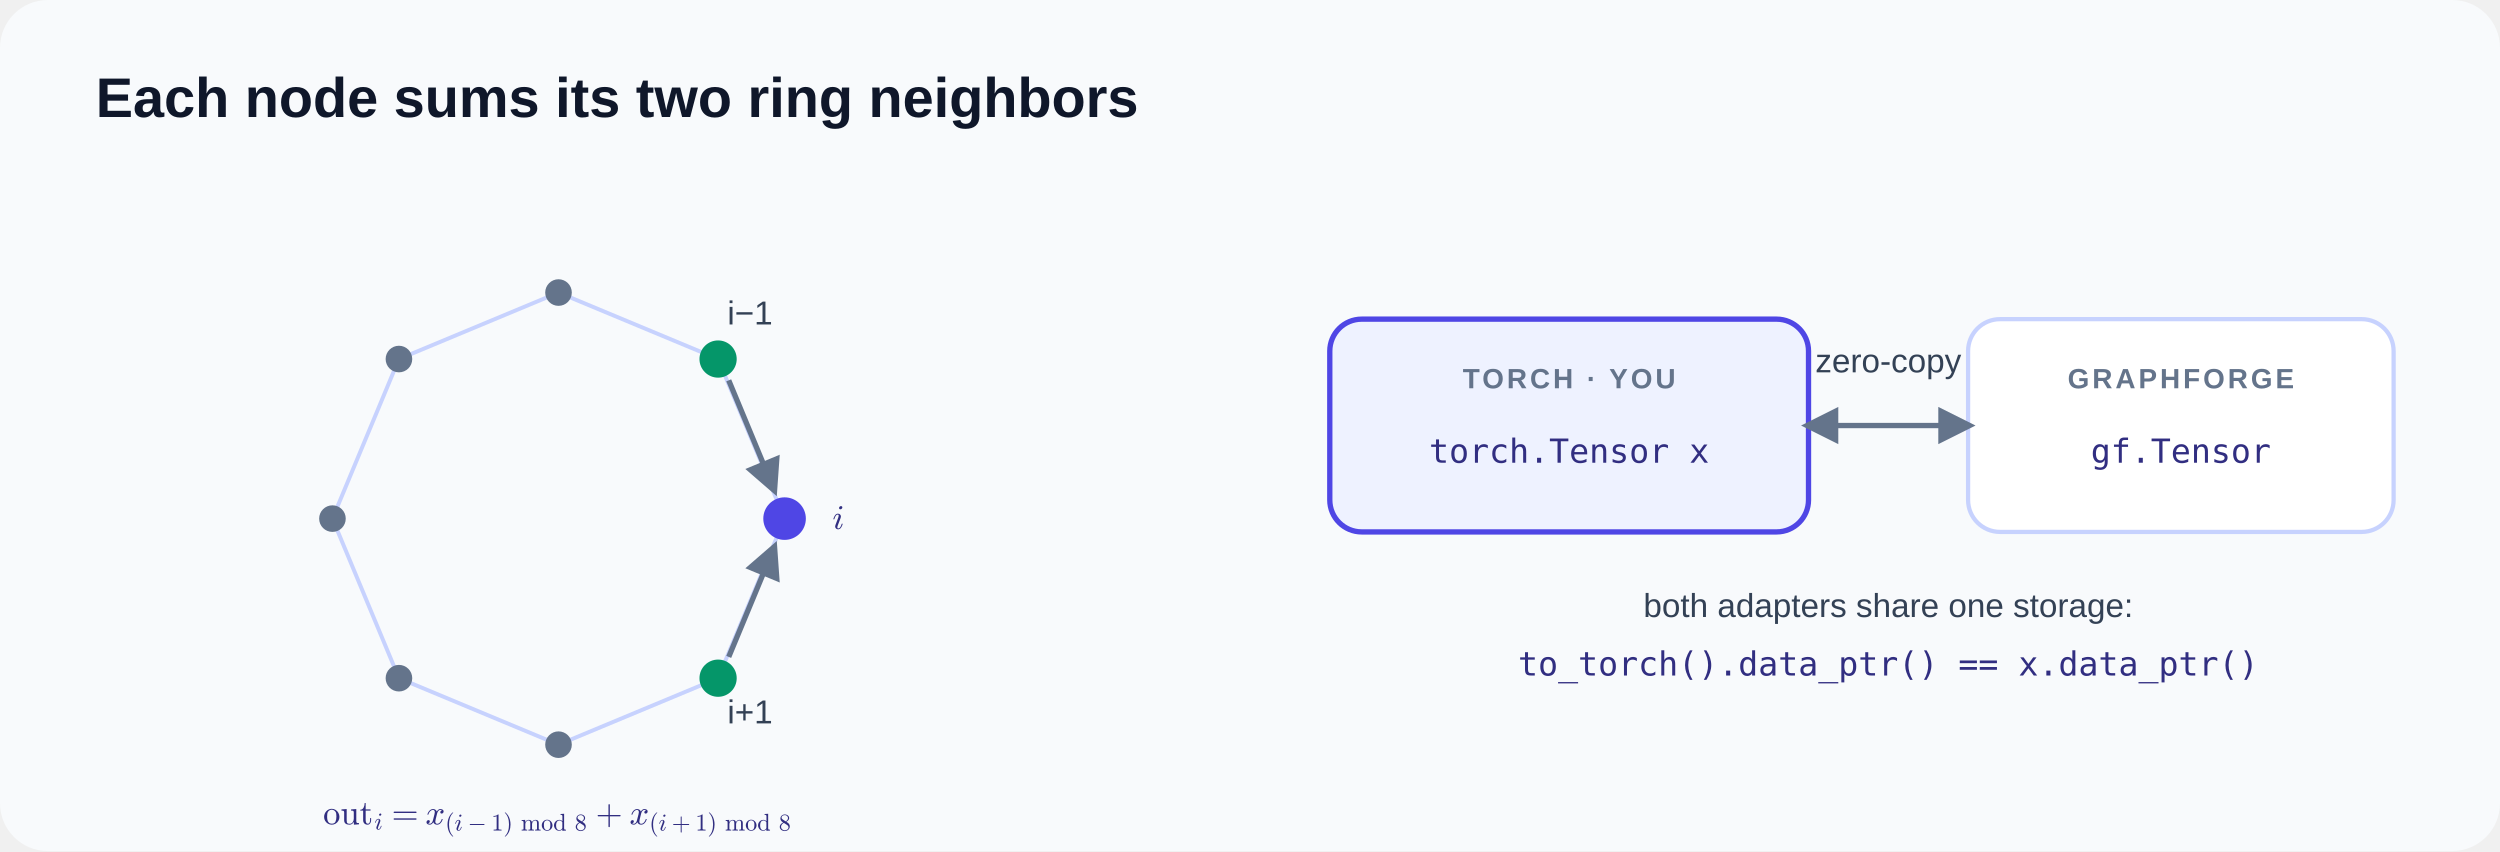
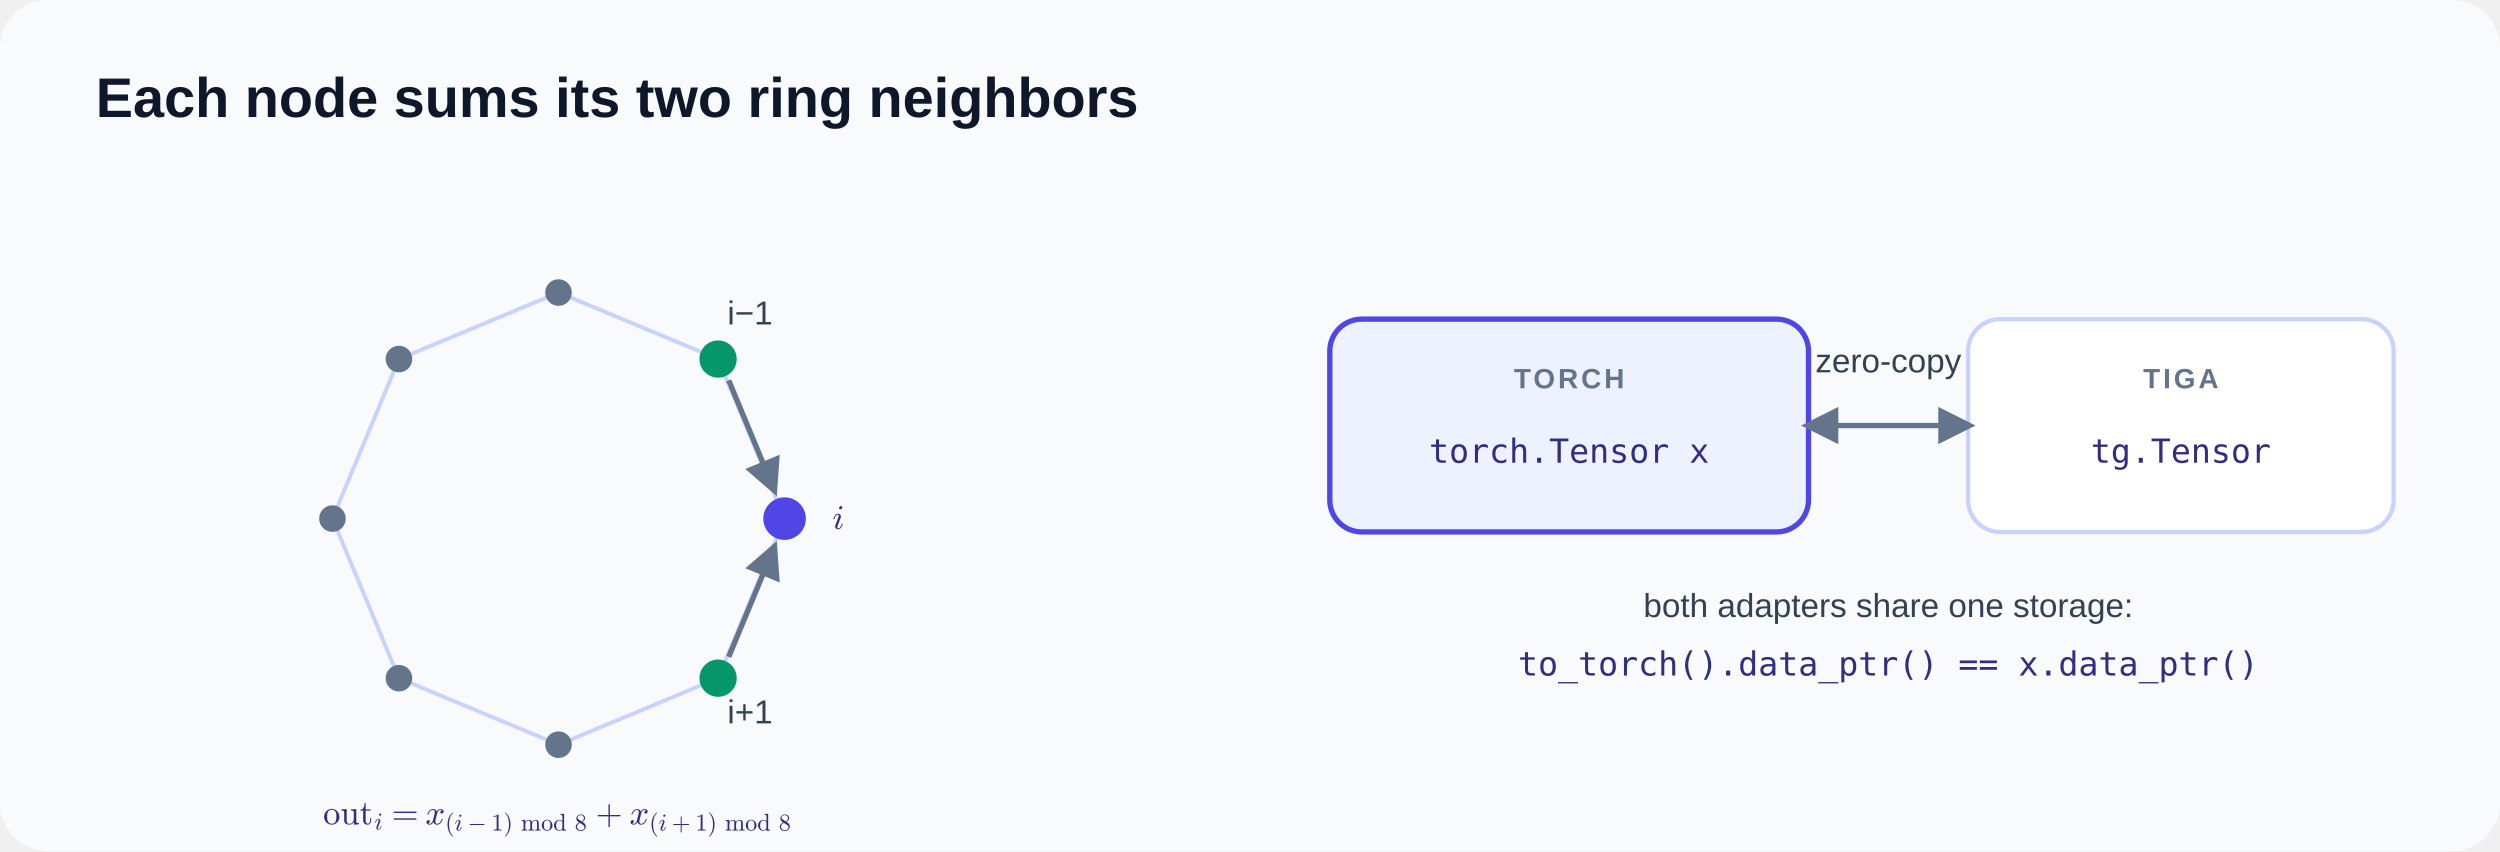
<svg xmlns="http://www.w3.org/2000/svg" xmlns:xlink="http://www.w3.org/1999/xlink" width="940" height="320" viewBox="0 0 940 320" role="img" aria-labelledby="title desc">
  <defs>
    <marker id="mpArrow" viewBox="0 0 10 10" refX="8" refY="5" markerWidth="7" markerHeight="7" orient="auto-start-reverse">
      <path d="M0 0l10 5-10 5z" fill="#64748b" />
    </marker>
    <style>
      text{font-family:Arial,sans-serif}
      .title{font-size:21px;font-weight:700;fill:#0f172a}
      .stage{font-size:10.5px;font-weight:700;fill:#64748b;letter-spacing:1.1px}
      .body{font-size:12.5px;fill:#334155}
      .mono{font-family:Consolas,monospace;font-size:12.5px;fill:#312e81}
      .flow{fill:none;stroke:#64748b;stroke-width:2;marker-end:url(#mpArrow)}
      .box{fill:#ffffff;stroke:#c7d2fe;stroke-width:1.6}
      .userBox{fill:#eef2ff;stroke:#4f46e5;stroke-width:2}
    </style>
  </defs>
  <rect width="940" height="320" rx="18" fill="#f8fafc" />
  <text x="36" y="44" class="title">Each node sums its two ring neighbors</text>
  <g stroke="#c7d2fe" stroke-width="1.5">
    <line x1="295" y1="195" x2="270" y2="135" />
    <line x1="270" y1="135" x2="210" y2="110" />
    <line x1="210" y1="110" x2="150" y2="135" />
    <line x1="150" y1="135" x2="125" y2="195" />
    <line x1="125" y1="195" x2="150" y2="255" />
    <line x1="150" y1="255" x2="210" y2="280" />
    <line x1="210" y1="280" x2="270" y2="255" />
    <line x1="270" y1="255" x2="295" y2="195" />
  </g>
  <circle cx="210" cy="110" r="5" fill="#64748b" />
  <circle cx="150" cy="135" r="5" fill="#64748b" />
  <circle cx="125" cy="195" r="5" fill="#64748b" />
  <circle cx="150" cy="255" r="5" fill="#64748b" />
  <circle cx="210" cy="280" r="5" fill="#64748b" />
  <circle cx="270" cy="135" r="7" fill="#059669" />
  <circle cx="270" cy="255" r="7" fill="#059669" />
  <circle cx="295" cy="195" r="8" fill="#4f46e5" />
  <path d="M274 143 L291 184" class="flow" />
  <path d="M274 247 L291 206" class="flow" />
  <g transform="translate(313.00 190.00)" fill="#312e81">
    <g id="text_1">
      <g transform="translate(0 9) scale(0.13 -0.13)">
        <defs>
          <path id="m0-Cmmi10-37" d="M 500 459  Q 500 578 550 709  L 1069 2088  Q 1153 2322 1153 2472  Q 1153 2663 1013 2663  Q 759 2663 595 2402  Q 431 2141 353 1819  Q 341 1778 300 1778  L 225 1778  Q 172 1778 172 1838  L 172 1856  Q 275 2238 487 2533  Q 700 2828 1025 2828  Q 1253 2828 1411 2678  Q 1569 2528 1569 2297  Q 1569 2178 1516 2047  L 997 672  Q 909 459 909 288  Q 909 97 1056 97  Q 1306 97 1473 364  Q 1641 631 1709 941  Q 1722 978 1759 978  L 1838 978  Q 1863 978 1878 961  Q 1894 944 1894 922  Q 1894 916 1888 903  Q 1800 541 1583 234  Q 1366 -72 1044 -72  Q 819 -72 659 83  Q 500 238 500 459  z M 1222 3878  Q 1222 4013 1334 4122  Q 1447 4231 1581 4231  Q 1691 4231 1761 4164  Q 1831 4097 1831 3994  Q 1831 3850 1717 3742  Q 1603 3634 1466 3634  Q 1363 3634 1292 3704  Q 1222 3775 1222 3878  z " transform="scale(0.015625)" />
        </defs>
        <use xlink:href="#m0-Cmmi10-37" transform="translate(0 0.890625)" />
      </g>
    </g>
  </g>
  <text x="282" y="122" text-anchor="middle" class="body">i−1</text>
  <text x="282" y="272" text-anchor="middle" class="body">i+1</text>
  <g transform="translate(121.50 302.00)" fill="#312e81">
    <g id="text_1">
      <g transform="translate(0 8) scale(0.13 -0.13)">
        <defs>
          <path id="m1-Cmr10-42" d="M 1600 -72  Q 1216 -72 887 123  Q 559 319 368 647  Q 178 975 178 1363  Q 178 1656 283 1928  Q 388 2200 583 2414  Q 778 2628 1037 2748  Q 1297 2869 1600 2869  Q 1994 2869 2317 2661  Q 2641 2453 2828 2104  Q 3016 1756 3016 1363  Q 3016 978 2825 648  Q 2634 319 2307 123  Q 1981 -72 1600 -72  z M 1600 116  Q 2113 116 2284 487  Q 2456 859 2456 1434  Q 2456 1756 2422 1967  Q 2388 2178 2272 2350  Q 2200 2456 2089 2536  Q 1978 2616 1854 2658  Q 1731 2700 1600 2700  Q 1400 2700 1220 2609  Q 1041 2519 922 2350  Q 803 2169 770 1951  Q 738 1734 738 1434  Q 738 1075 800 789  Q 863 503 1052 309  Q 1241 116 1600 116  z " transform="scale(0.015625)" />
          <path id="m1-Cmr10-5a" d="M 691 763  L 691 2175  Q 691 2347 639 2423  Q 588 2500 491 2517  Q 394 2534 191 2534  L 191 2759  L 1159 2828  L 1159 763  Q 1159 513 1195 373  Q 1231 234 1348 165  Q 1466 97 1722 97  Q 2066 97 2269 384  Q 2472 672 2472 1038  L 2472 2175  Q 2472 2347 2419 2423  Q 2366 2500 2270 2517  Q 2175 2534 1972 2534  L 1972 2759  L 2938 2828  L 2938 581  Q 2938 413 2989 336  Q 3041 259 3137 242  Q 3234 225 3438 225  L 3438 0  L 2491 -72  L 2491 469  Q 2372 228 2159 78  Q 1947 -72 1691 -72  Q 1231 -72 961 123  Q 691 319 691 763  z " transform="scale(0.015625)" />
          <path id="m1-Cmr10-1c" d="M 653 769  L 653 2534  L 122 2534  L 122 2700  Q 541 2700 737 3090  Q 934 3481 934 3938  L 1119 3938  L 1119 2759  L 2022 2759  L 2022 2534  L 1119 2534  L 1119 781  Q 1119 516 1208 316  Q 1297 116 1528 116  Q 1747 116 1844 327  Q 1941 538 1941 781  L 1941 1159  L 2125 1159  L 2125 769  Q 2125 569 2051 373  Q 1978 178 1834 53  Q 1691 -72 1484 -72  Q 1100 -72 876 158  Q 653 388 653 769  z " transform="scale(0.015625)" />
          <path id="m1-Cmmi10-37" d="M 500 459  Q 500 578 550 709  L 1069 2088  Q 1153 2322 1153 2472  Q 1153 2663 1013 2663  Q 759 2663 595 2402  Q 431 2141 353 1819  Q 341 1778 300 1778  L 225 1778  Q 172 1778 172 1838  L 172 1856  Q 275 2238 487 2533  Q 700 2828 1025 2828  Q 1253 2828 1411 2678  Q 1569 2528 1569 2297  Q 1569 2178 1516 2047  L 997 672  Q 909 459 909 288  Q 909 97 1056 97  Q 1306 97 1473 364  Q 1641 631 1709 941  Q 1722 978 1759 978  L 1838 978  Q 1863 978 1878 961  Q 1894 944 1894 922  Q 1894 916 1888 903  Q 1800 541 1583 234  Q 1366 -72 1044 -72  Q 819 -72 659 83  Q 500 238 500 459  z M 1222 3878  Q 1222 4013 1334 4122  Q 1447 4231 1581 4231  Q 1691 4231 1761 4164  Q 1831 4097 1831 3994  Q 1831 3850 1717 3742  Q 1603 3634 1466 3634  Q 1363 3634 1292 3704  Q 1222 3775 1222 3878  z " transform="scale(0.015625)" />
          <path id="m1-Cmr10-29" d="M 481 850  Q 428 850 393 890  Q 359 931 359 978  Q 359 1031 393 1068  Q 428 1106 481 1106  L 4500 1106  Q 4547 1106 4581 1068  Q 4616 1031 4616 978  Q 4616 931 4581 890  Q 4547 850 4500 850  L 481 850  z M 481 2094  Q 428 2094 393 2131  Q 359 2169 359 2222  Q 359 2269 393 2309  Q 428 2350 481 2350  L 4500 2350  Q 4547 2350 4581 2309  Q 4616 2269 4616 2222  Q 4616 2169 4581 2131  Q 4547 2094 4500 2094  L 481 2094  z " transform="scale(0.015625)" />
          <path id="m1-Cmmi10-3f" d="M 500 184  Q 613 97 819 97  Q 1019 97 1172 289  Q 1325 481 1381 709  L 1672 1844  Q 1741 2153 1741 2266  Q 1741 2425 1652 2544  Q 1563 2663 1403 2663  Q 1200 2663 1022 2536  Q 844 2409 722 2214  Q 600 2019 550 1819  Q 538 1778 500 1778  L 422 1778  Q 372 1778 372 1838  L 372 1856  Q 434 2094 584 2320  Q 734 2547 951 2687  Q 1169 2828 1416 2828  Q 1650 2828 1839 2703  Q 2028 2578 2106 2363  Q 2216 2559 2386 2693  Q 2556 2828 2759 2828  Q 2897 2828 3040 2779  Q 3184 2731 3275 2631  Q 3366 2531 3366 2381  Q 3366 2219 3261 2101  Q 3156 1984 2994 1984  Q 2891 1984 2822 2050  Q 2753 2116 2753 2216  Q 2753 2350 2845 2451  Q 2938 2553 3066 2572  Q 2950 2663 2747 2663  Q 2541 2663 2389 2472  Q 2238 2281 2175 2047  L 1894 916  Q 1825 659 1825 494  Q 1825 331 1917 214  Q 2009 97 2163 97  Q 2463 97 2698 361  Q 2934 625 3009 941  Q 3022 978 3059 978  L 3138 978  Q 3163 978 3178 961  Q 3194 944 3194 922  Q 3194 916 3188 903  Q 3097 522 2806 225  Q 2516 -72 2150 -72  Q 1916 -72 1727 54  Q 1538 181 1459 397  Q 1359 209 1182 68  Q 1006 -72 806 -72  Q 669 -72 523 -23  Q 378 25 287 125  Q 197 225 197 378  Q 197 528 301 651  Q 406 775 563 775  Q 669 775 741 711  Q 813 647 813 544  Q 813 409 723 309  Q 634 209 500 184  z " transform="scale(0.015625)" />
          <path id="m1-Cmr10-77" d="M 1984 -1588  Q 1628 -1306 1370 -942  Q 1113 -578 948 -165  Q 784 247 703 697  Q 622 1147 622 1600  Q 622 2059 703 2509  Q 784 2959 951 3375  Q 1119 3791 1378 4153  Q 1638 4516 1984 4788  Q 1984 4800 2016 4800  L 2075 4800  Q 2094 4800 2109 4783  Q 2125 4766 2125 4744  Q 2125 4716 2113 4703  Q 1800 4397 1592 4047  Q 1384 3697 1257 3301  Q 1131 2906 1075 2482  Q 1019 2059 1019 1600  Q 1019 -434 2106 -1491  Q 2125 -1509 2125 -1544  Q 2125 -1559 2108 -1579  Q 2091 -1600 2075 -1600  L 2016 -1600  Q 1984 -1600 1984 -1588  z " transform="scale(0.015625)" />
          <path id="m1-Cmsy10-11" d="M 653 1472  Q 600 1472 565 1512  Q 531 1553 531 1600  Q 531 1647 565 1687  Q 600 1728 653 1728  L 4325 1728  Q 4375 1728 4408 1687  Q 4441 1647 4441 1600  Q 4441 1553 4408 1512  Q 4375 1472 4325 1472  L 653 1472  z " transform="scale(0.015625)" />
          <path id="m1-Cmr10-64" d="M 594 0  L 594 225  Q 1394 225 1394 428  L 1394 3788  Q 1063 3628 556 3628  L 556 3853  Q 1341 3853 1741 4263  L 1831 4263  Q 1853 4263 1873 4245  Q 1894 4228 1894 4206  L 1894 428  Q 1894 225 2694 225  L 2694 0  L 594 0  z " transform="scale(0.015625)" />
          <path id="m1-Cmr10-44" d="M 416 -1600  Q 359 -1600 359 -1544  Q 359 -1516 372 -1503  Q 1466 -434 1466 1600  Q 1466 3634 384 4691  Q 359 4706 359 4744  Q 359 4766 376 4783  Q 394 4800 416 4800  L 475 4800  Q 494 4800 506 4788  Q 966 4425 1272 3906  Q 1578 3388 1720 2800  Q 1863 2213 1863 1600  Q 1863 1147 1786 708  Q 1709 269 1542 -157  Q 1375 -584 1119 -945  Q 863 -1306 506 -1588  Q 494 -1600 475 -1600  L 416 -1600  z " transform="scale(0.015625)" />
          <path id="m1-Cmr10-38" d="M 191 0  L 191 225  Q 409 225 550 259  Q 691 294 691 428  L 691 2175  Q 691 2347 639 2423  Q 588 2500 491 2517  Q 394 2534 191 2534  L 191 2759  L 1119 2828  L 1119 2203  Q 1247 2478 1498 2653  Q 1750 2828 2047 2828  Q 2784 2828 2913 2228  Q 3041 2497 3287 2662  Q 3534 2828 3828 2828  Q 4119 2828 4317 2734  Q 4516 2641 4616 2448  Q 4716 2256 4716 1966  L 4716 428  Q 4716 294 4858 259  Q 5000 225 5216 225  L 5216 0  L 3750 0  L 3750 225  Q 3969 225 4109 259  Q 4250 294 4250 428  L 4250 1947  Q 4250 2269 4159 2466  Q 4069 2663 3788 2663  Q 3419 2663 3178 2366  Q 2938 2069 2938 1691  L 2938 428  Q 2938 294 3078 259  Q 3219 225 3438 225  L 3438 0  L 1972 0  L 1972 225  Q 2191 225 2331 259  Q 2472 294 2472 428  L 2472 1947  Q 2472 2259 2381 2461  Q 2291 2663 2009 2663  Q 1638 2663 1398 2366  Q 1159 2069 1159 1691  L 1159 428  Q 1159 294 1300 259  Q 1441 225 1656 225  L 1656 0  L 191 0  z " transform="scale(0.015625)" />
          <path id="m1-Cmr10-49" d="M 1563 -72  Q 1184 -72 871 133  Q 559 338 386 672  Q 213 1006 213 1381  Q 213 1769 402 2101  Q 591 2434 916 2631  Q 1241 2828 1631 2828  Q 1866 2828 2075 2729  Q 2284 2631 2438 2456  L 2438 3788  Q 2438 3959 2386 4036  Q 2334 4113 2239 4130  Q 2144 4147 1941 4147  L 1941 4372  L 2888 4441  L 2888 581  Q 2888 413 2939 336  Q 2991 259 3086 242  Q 3181 225 3384 225  L 3384 0  L 2419 -72  L 2419 331  Q 2253 141 2025 34  Q 1797 -72 1563 -72  z M 909 556  Q 1019 347 1201 222  Q 1384 97 1600 97  Q 1866 97 2087 250  Q 2309 403 2419 647  L 2419 2181  Q 2344 2322 2230 2433  Q 2116 2544 1973 2603  Q 1831 2663 1672 2663  Q 1338 2663 1134 2473  Q 931 2284 850 1990  Q 769 1697 769 1375  Q 769 1119 795 928  Q 822 738 909 556  z " transform="scale(0.015625)" />
          <path id="m1-Cmr10-4d" d="M 269 972  Q 269 1356 522 1651  Q 775 1947 1172 2144  L 934 2297  Q 716 2441 578 2680  Q 441 2919 441 3181  Q 441 3488 602 3734  Q 763 3981 1030 4122  Q 1297 4263 1600 4263  Q 1884 4263 2148 4147  Q 2413 4031 2583 3815  Q 2753 3600 2753 3303  Q 2753 3088 2651 2903  Q 2550 2719 2373 2572  Q 2197 2425 1997 2322  L 2363 2088  Q 2616 1922 2770 1653  Q 2925 1384 2925 1088  Q 2925 741 2739 456  Q 2553 172 2247 15  Q 1941 -141 1600 -141  Q 1269 -141 961 -6  Q 653 128 461 383  Q 269 638 269 972  z M 616 972  Q 616 719 755 509  Q 894 300 1122 181  Q 1350 63 1600 63  Q 1972 63 2275 280  Q 2578 497 2578 856  Q 2578 978 2529 1098  Q 2481 1219 2395 1317  Q 2309 1416 2203 1478  L 1344 2034  Q 1144 1928 976 1765  Q 809 1603 712 1400  Q 616 1197 616 972  z M 1056 2925  L 1831 2425  Q 2100 2581 2272 2803  Q 2444 3025 2444 3303  Q 2444 3519 2323 3698  Q 2203 3878 2009 3978  Q 1816 4078 1594 4078  Q 1400 4078 1203 4003  Q 1006 3928 878 3779  Q 750 3631 750 3431  Q 750 3131 1056 2925  z " transform="scale(0.015625)" />
          <path id="m1-Cmr10-4c" d="M 481 1472  Q 428 1472 393 1512  Q 359 1553 359 1600  Q 359 1647 393 1687  Q 428 1728 481 1728  L 2363 1728  L 2363 3616  Q 2363 3666 2400 3698  Q 2438 3731 2491 3731  Q 2538 3731 2578 3698  Q 2619 3666 2619 3616  L 2619 1728  L 4500 1728  Q 4547 1728 4581 1687  Q 4616 1647 4616 1600  Q 4616 1553 4581 1512  Q 4547 1472 4500 1472  L 2619 1472  L 2619 -416  Q 2619 -466 2578 -498  Q 2538 -531 2491 -531  Q 2438 -531 2400 -498  Q 2363 -466 2363 -416  L 2363 1472  L 481 1472  z " transform="scale(0.015625)" />
        </defs>
        <use xlink:href="#m1-Cmr10-42" transform="translate(0 0.46875)" />
        <use xlink:href="#m1-Cmr10-5a" transform="translate(50 0.46875)" />
        <use xlink:href="#m1-Cmr10-1c" transform="translate(105.5176 0.46875)" />
        <use xlink:href="#m1-Cmmi10-37" transform="translate(148.3402 -14.53121) scale(0.7)" />
        <use xlink:href="#m1-Cmr10-29" transform="translate(198.1574 0.46875)" />
        <use xlink:href="#m1-Cmmi10-3f" transform="translate(295.843 0.46875)" />
        <use xlink:href="#m1-Cmr10-77" transform="translate(352.9231 -17.58682) scale(0.7)" />
        <use xlink:href="#m1-Cmmi10-37" transform="translate(380.0959 -17.58682) scale(0.7)" />
        <use xlink:href="#m1-Cmsy10-11" transform="translate(418.1926 -17.58682) scale(0.7)" />
        <use xlink:href="#m1-Cmr10-64" transform="translate(486.5726 -17.58682) scale(0.7)" />
        <use xlink:href="#m1-Cmr10-44" transform="translate(521.5726 -17.58682) scale(0.7)" />
        <use xlink:href="#m1-Cmr10-38" transform="translate(572.0786 -17.58682) scale(0.7)" />
        <use xlink:href="#m1-Cmr10-42" transform="translate(630.3891 -17.58682) scale(0.7)" />
        <use xlink:href="#m1-Cmr10-49" transform="translate(665.3891 -17.58682) scale(0.7)" />
        <use xlink:href="#m1-Cmr10-4d" transform="translate(727.5846 -17.58682) scale(0.7)" />
        <use xlink:href="#m1-Cmr10-4c" transform="translate(788.3051 0.46875)" />
        <use xlink:href="#m1-Cmmi10-3f" transform="translate(885.9907 0.46875)" />
        <use xlink:href="#m1-Cmr10-77" transform="translate(943.0707 -17.58682) scale(0.7)" />
        <use xlink:href="#m1-Cmmi10-37" transform="translate(970.2436 -17.58682) scale(0.7)" />
        <use xlink:href="#m1-Cmr10-4c" transform="translate(1008.34 -17.58682) scale(0.7)" />
        <use xlink:href="#m1-Cmr10-64" transform="translate(1076.72 -17.58682) scale(0.7)" />
        <use xlink:href="#m1-Cmr10-44" transform="translate(1111.72 -17.58682) scale(0.7)" />
        <use xlink:href="#m1-Cmr10-38" transform="translate(1162.226 -17.58682) scale(0.7)" />
        <use xlink:href="#m1-Cmr10-42" transform="translate(1220.537 -17.58682) scale(0.7)" />
        <use xlink:href="#m1-Cmr10-49" transform="translate(1255.537 -17.58682) scale(0.7)" />
        <use xlink:href="#m1-Cmr10-4d" transform="translate(1317.732 -17.58682) scale(0.7)" />
      </g>
    </g>
  </g>
  <g>
    <rect x="500" y="120" width="180" height="80" rx="12" class="userBox" />
-     <text x="590" y="146" text-anchor="middle" class="stage">TORCH · YOU</text>
+     <text x="590" y="146" text-anchor="middle" class="stage">TORCH</text>
    <text x="590" y="174" text-anchor="middle" class="mono">torch.Tensor x</text>
  </g>
  <g>
    <rect x="740" y="120" width="160" height="80" rx="12" class="box" />
-     <text x="820" y="146" text-anchor="middle" class="stage">GRAPHFORGE</text>
-     <text x="820" y="174" text-anchor="middle" class="mono">gf.Tensor</text>
+     <text x="820" y="146" text-anchor="middle" class="stage">TIGA</text>
+     <text x="820" y="174" text-anchor="middle" class="mono">tg.Tensor</text>
  </g>
  <path d="M680 160 H740" class="flow" marker-start="url(#mpArrow)" />
  <text x="710" y="140" text-anchor="middle" class="body">zero-copy</text>
  <text x="710" y="232" text-anchor="middle" class="body">both adapters share one storage:</text>
  <text x="710" y="254" text-anchor="middle" class="mono">to_torch().data_ptr() == x.data_ptr()</text>
</svg>
